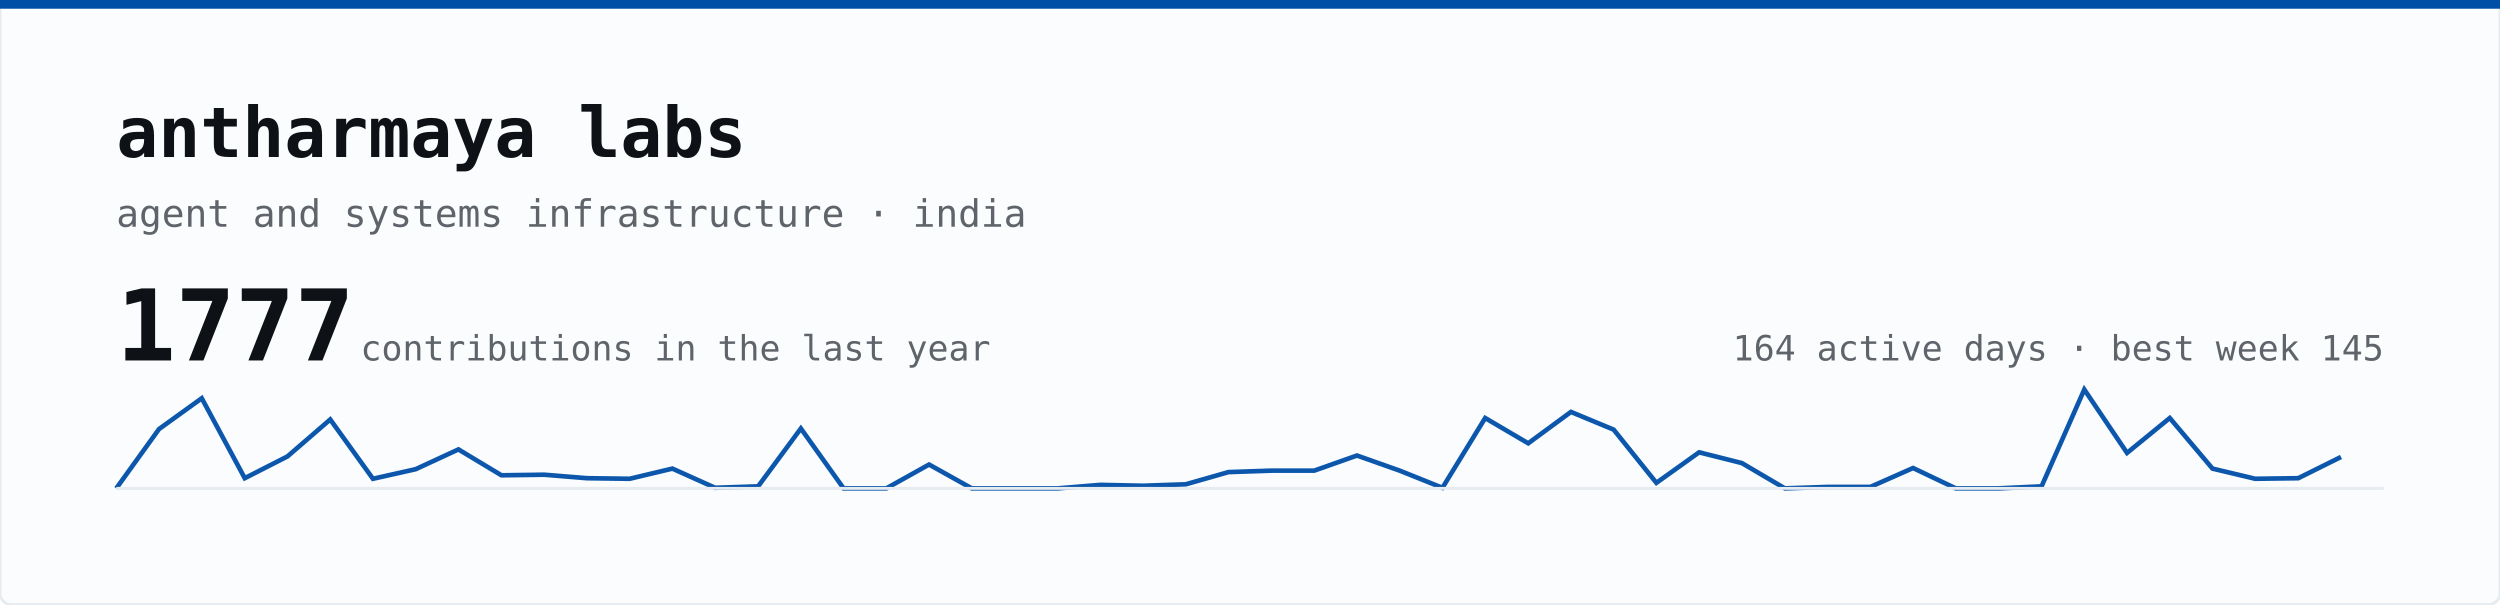
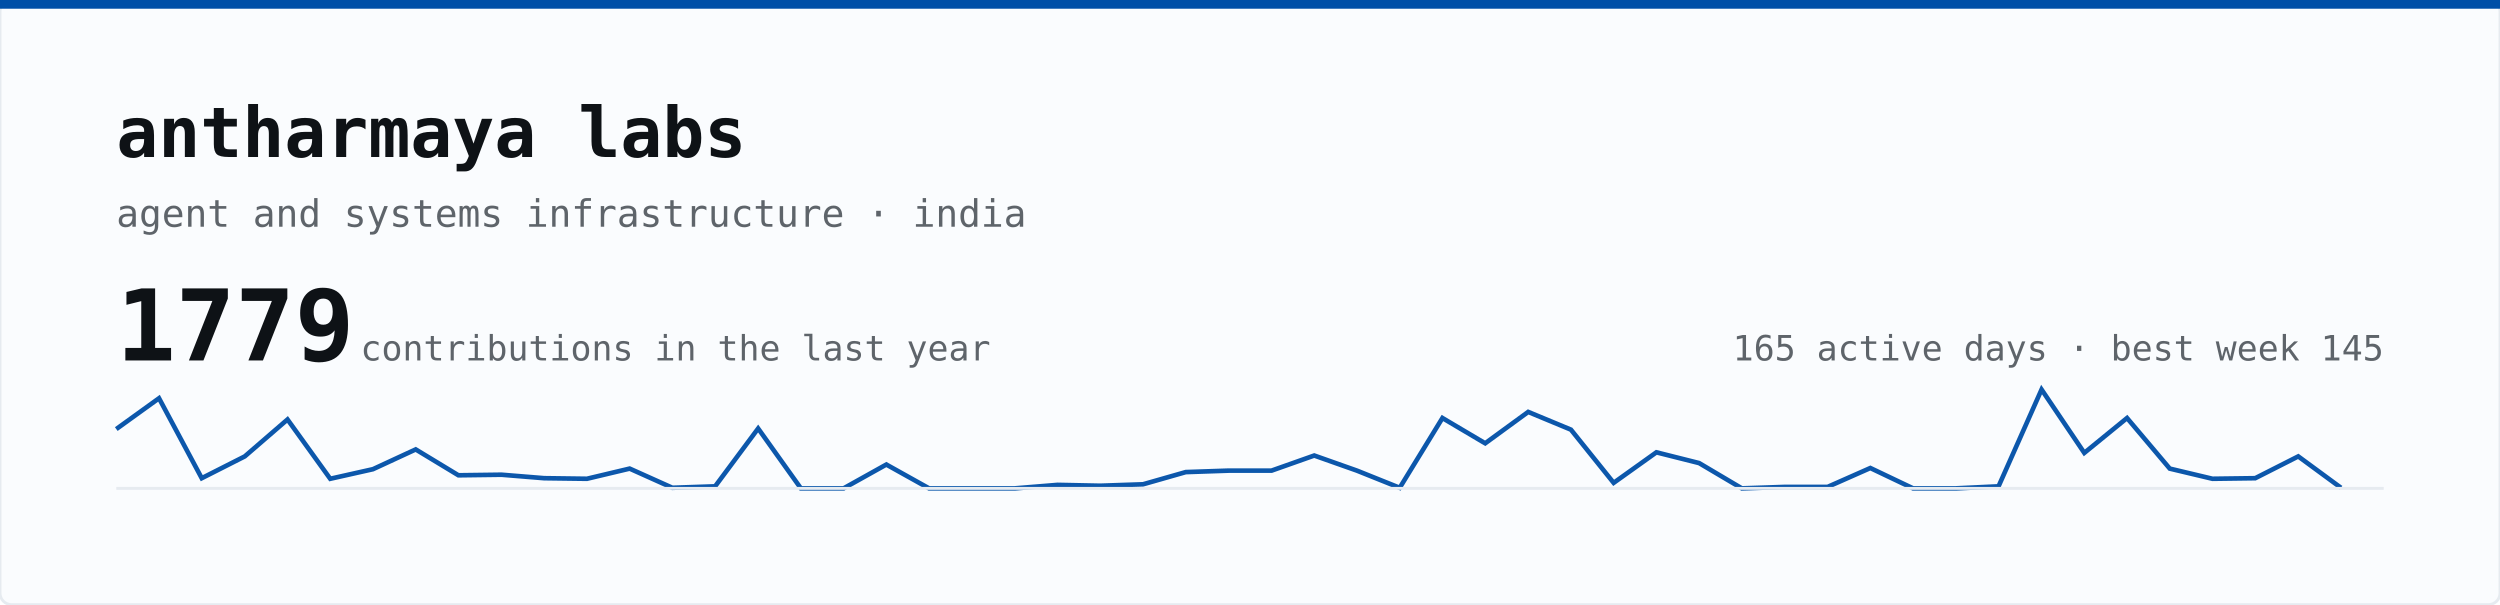
- <svg xmlns="http://www.w3.org/2000/svg" width="860" height="208" viewBox="0 0 860 208" role="img" aria-label="antharmaya labs. 1777 contributions in the last year.">
+ <svg xmlns="http://www.w3.org/2000/svg" width="860" height="208" viewBox="0 0 860 208" role="img" aria-label="antharmaya labs. 1779 contributions in the last year.">
  <rect width="860" height="208" rx="4" fill="#fafcfe" stroke="#e6ebf0" stroke-width="1" />
  <rect width="860" height="3" fill="#004fa7" />
  <text x="40" y="54" font-family="ui-monospace,SFMono-Regular,'SF Mono','JetBrains Mono',Menlo,Consolas,'DejaVu Sans Mono',monospace" font-size="24" font-weight="700" fill="#0e1216">antharmaya labs</text>
  <text x="40" y="78" font-family="ui-monospace,SFMono-Regular,'SF Mono','JetBrains Mono',Menlo,Consolas,'DejaVu Sans Mono',monospace" font-size="13" fill="#5e646a">agent and systems infrastructure · india</text>
-   <text x="40" y="124" font-family="ui-monospace,SFMono-Regular,'SF Mono','JetBrains Mono',Menlo,Consolas,'DejaVu Sans Mono',monospace" font-size="34" font-weight="700" fill="#0e1216">1777</text>
+   <text x="40" y="124" font-family="ui-monospace,SFMono-Regular,'SF Mono','JetBrains Mono',Menlo,Consolas,'DejaVu Sans Mono',monospace" font-size="34" font-weight="700" fill="#0e1216">1779</text>
  <text x="124" y="124" font-family="ui-monospace,SFMono-Regular,'SF Mono','JetBrains Mono',Menlo,Consolas,'DejaVu Sans Mono',monospace" font-size="12" fill="#5e646a">contributions in the last year</text>
-   <text x="820" y="124" font-family="ui-monospace,SFMono-Regular,'SF Mono','JetBrains Mono',Menlo,Consolas,'DejaVu Sans Mono',monospace" font-size="12" fill="#5e646a" text-anchor="end">164 active days  ·  best week 145</text>
-   <polyline points="40.0,168.0 54.7,147.6 69.4,137.0 84.2,164.5 98.9,157.0 113.6,144.3 128.3,164.7 143.0,161.4 157.7,154.6 172.5,163.5 187.2,163.3 201.9,164.5 216.6,164.7 231.3,161.2 246.0,167.8 260.8,167.3 275.5,147.4 290.2,168.0 304.9,168.0 319.6,159.8 334.3,168.0 349.1,168.0 363.8,168.0 378.5,166.8 393.2,167.1 407.9,166.6 422.6,162.4 437.4,161.9 452.1,161.9 466.8,156.7 481.5,161.9 496.2,167.8 510.9,143.8 525.7,152.5 540.4,141.7 555.1,147.8 569.8,166.1 584.5,155.6 599.2,159.3 614.0,168.0 628.7,167.5 643.4,167.5 658.1,161.0 672.8,168.0 687.5,168.0 702.3,167.3 717.0,134.0 731.7,155.8 746.4,143.8 761.1,161.2 775.8,164.7 790.6,164.5 805.3,157.2" fill="none" stroke="#004fa7" stroke-width="1.6" opacity="0.95" />
+   <text x="820" y="124" font-family="ui-monospace,SFMono-Regular,'SF Mono','JetBrains Mono',Menlo,Consolas,'DejaVu Sans Mono',monospace" font-size="12" fill="#5e646a" text-anchor="end">165 active days  ·  best week 145</text>
+   <polyline points="40.0,147.6 54.7,137.0 69.4,164.5 84.2,157.0 98.9,144.3 113.6,164.7 128.3,161.4 143.0,154.6 157.7,163.5 172.5,163.3 187.2,164.5 201.9,164.7 216.6,161.2 231.3,167.8 246.0,167.3 260.8,147.4 275.5,168.0 290.2,168.0 304.9,159.8 319.6,168.0 334.3,168.0 349.1,168.0 363.8,166.8 378.5,167.1 393.2,166.6 407.9,162.4 422.6,161.9 437.4,161.9 452.1,156.7 466.8,161.9 481.5,167.8 496.2,143.8 510.9,152.5 525.7,141.7 540.4,147.8 555.1,166.1 569.8,155.6 584.5,159.3 599.2,168.0 614.0,167.5 628.7,167.5 643.4,161.0 658.1,168.0 672.8,168.0 687.5,167.3 702.3,134.0 717.0,155.8 731.7,143.8 746.4,161.2 761.1,164.7 775.8,164.5 790.6,157.0 805.3,167.8" fill="none" stroke="#004fa7" stroke-width="1.6" opacity="0.95" />
  <line x1="40" y1="168" x2="820" y2="168" stroke="#e6ebf0" stroke-width="1" />
</svg>
